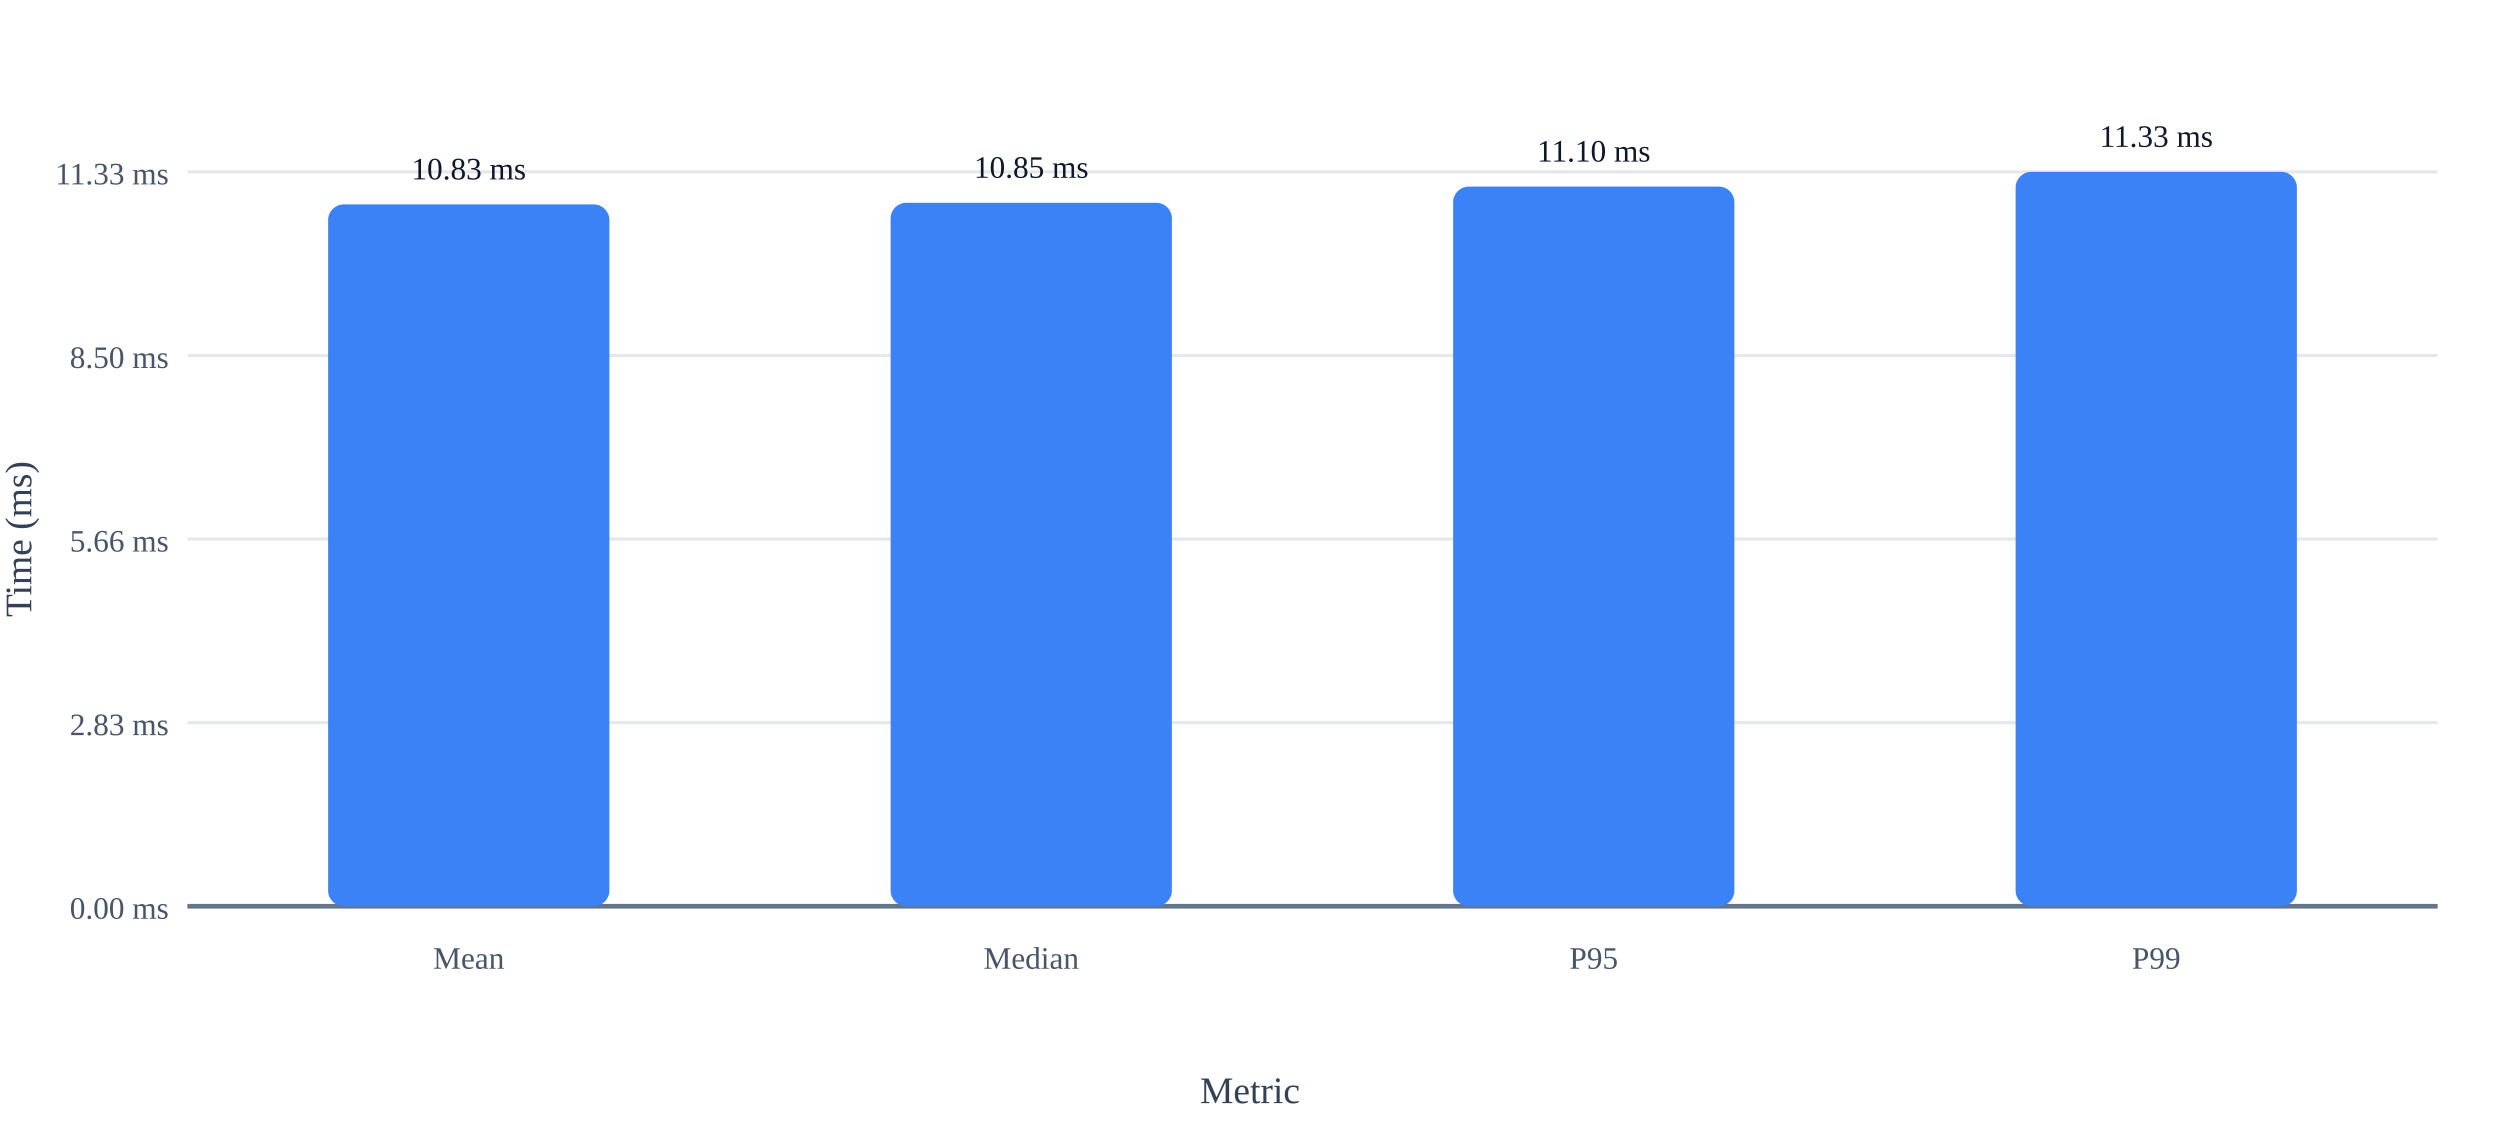
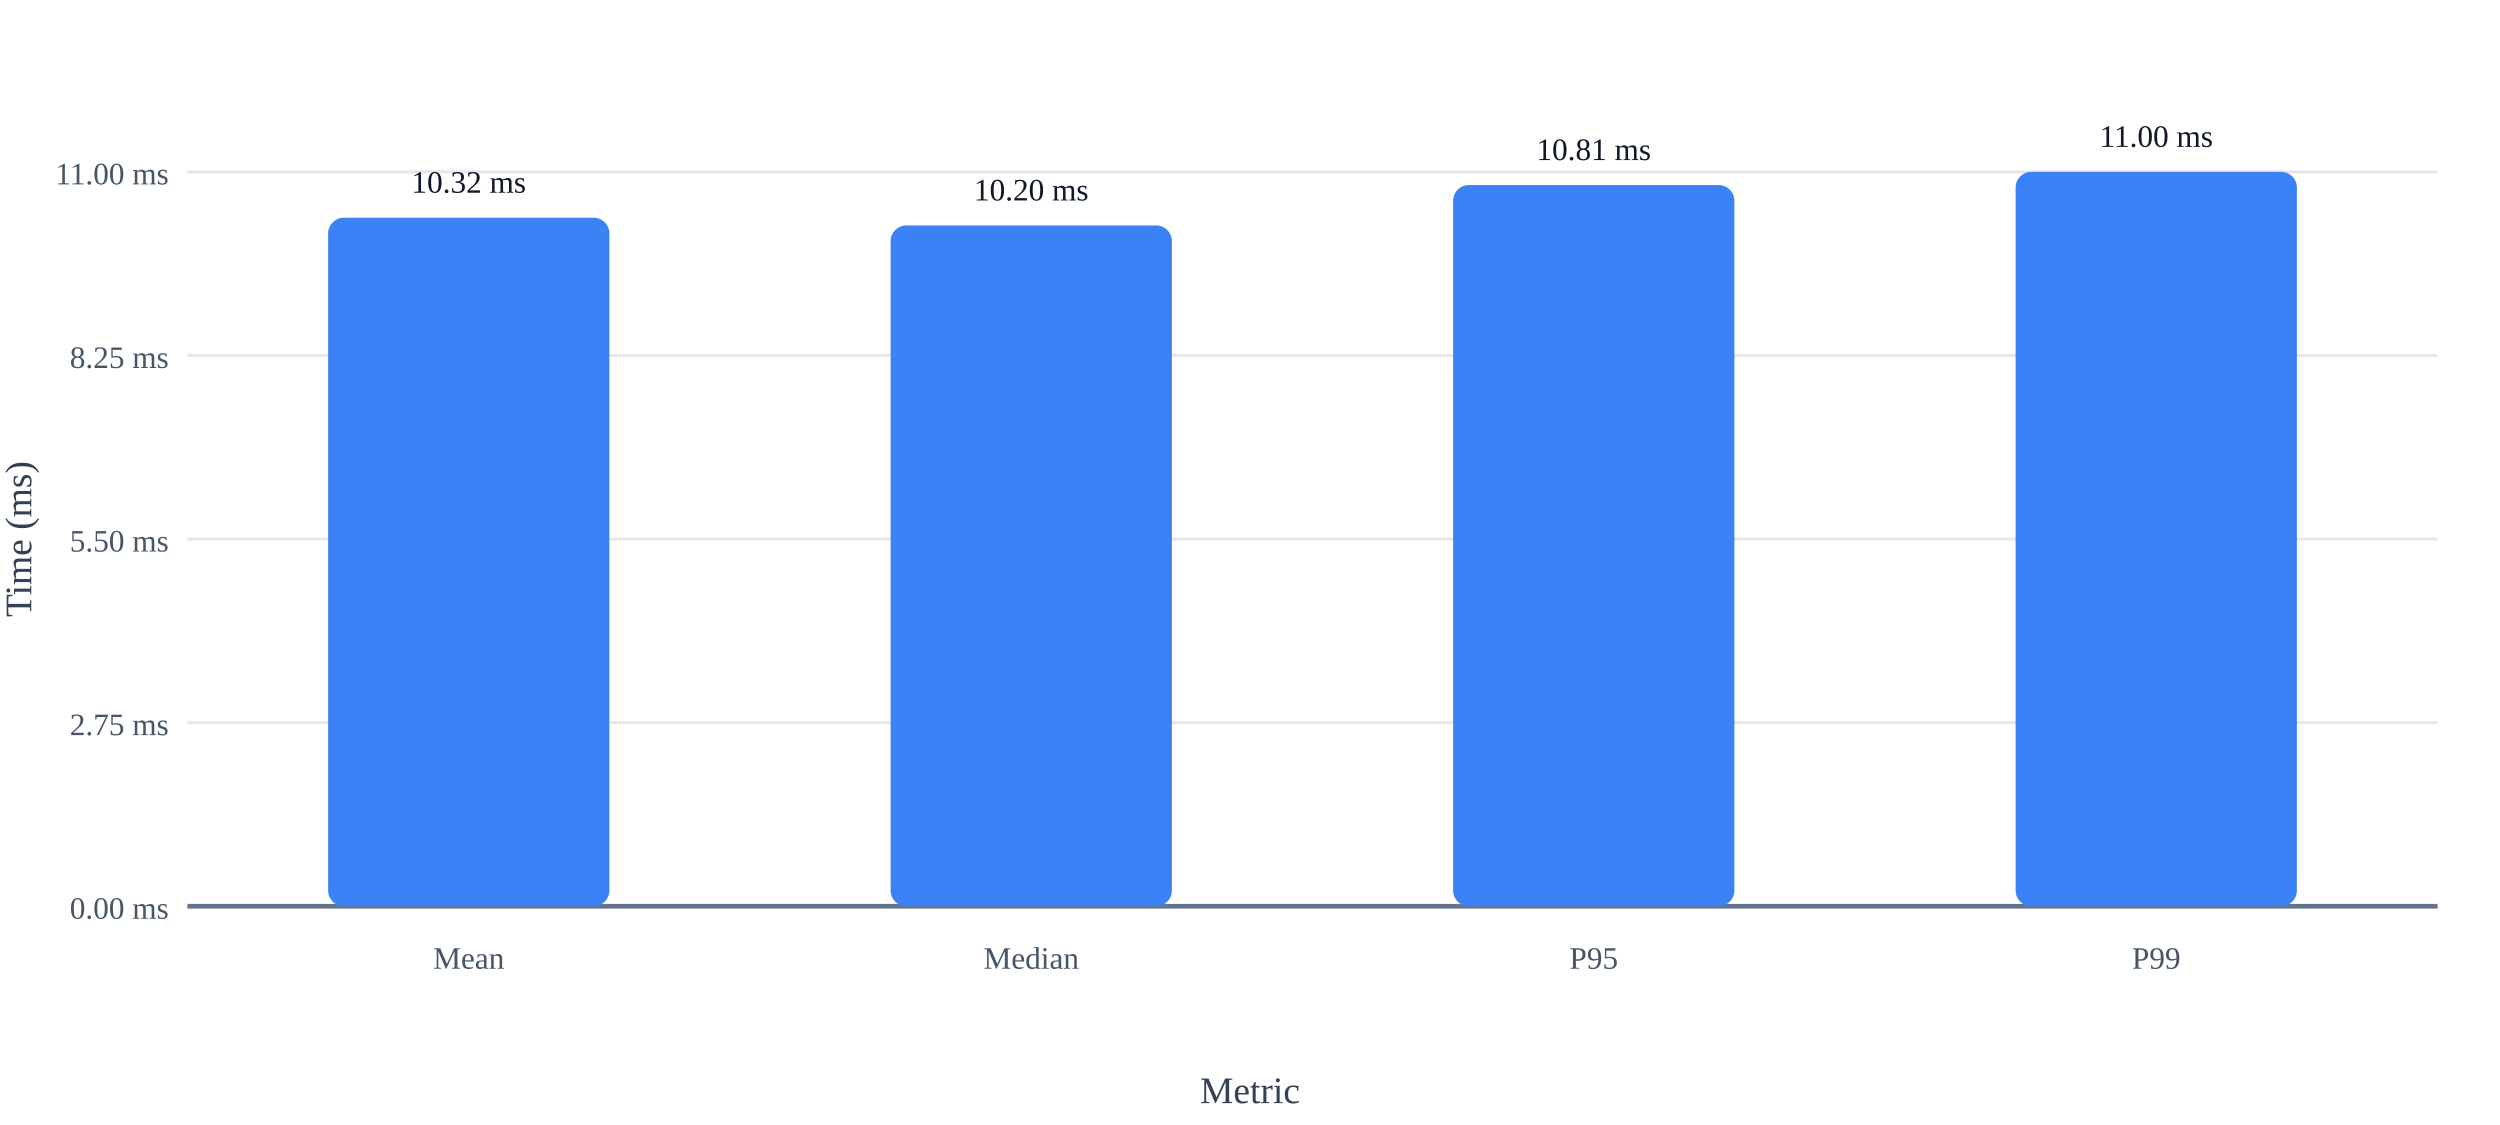
<svg xmlns="http://www.w3.org/2000/svg" width="800" height="360" viewBox="0 0 800 360">
  <rect width="100%" height="100%" fill="#ffffff" />
  <line x1="60" x2="780" y1="55" y2="55" stroke="#e5e7eb" stroke-width="1" />
  <line x1="60" x2="780" y1="113.75" y2="113.75" stroke="#e5e7eb" stroke-width="1" />
  <line x1="60" x2="780" y1="172.5" y2="172.5" stroke="#e5e7eb" stroke-width="1" />
  <line x1="60" x2="780" y1="231.25" y2="231.25" stroke="#e5e7eb" stroke-width="1" />
  <line x1="60" x2="780" y1="290" y2="290" stroke="#94a3b8" stroke-width="1" />
  <line x1="60" x2="780" y1="290" y2="290" stroke="#64748b" stroke-width="1.5" />
-   <rect x="105" y="65.415" width="90" height="224.585" rx="5" fill="#3b82f6" />
-   <text x="150" y="57.415" font-size="10" text-anchor="middle" fill="#0f172a">10.83 ms</text>
+   <rect x="105" y="69.673" width="90" height="220.327" rx="5" fill="#3b82f6" />
+   <text x="150" y="61.673" font-size="10" text-anchor="middle" fill="#0f172a">10.32 ms</text>
  <text x="150" y="310" font-size="10" text-anchor="middle" fill="#475569">Mean</text>
-   <rect x="285" y="64.896" width="90" height="225.104" rx="5" fill="#3b82f6" />
-   <text x="330" y="56.896" font-size="10" text-anchor="middle" fill="#0f172a">10.85 ms</text>
+   <rect x="285" y="72.15" width="90" height="217.85" rx="5" fill="#3b82f6" />
+   <text x="330" y="64.15" font-size="10" text-anchor="middle" fill="#0f172a">10.20 ms</text>
  <text x="330" y="310" font-size="10" text-anchor="middle" fill="#475569">Median</text>
-   <rect x="465" y="59.71" width="90" height="230.29" rx="5" fill="#3b82f6" />
-   <text x="510" y="51.71" font-size="10" text-anchor="middle" fill="#0f172a">11.10 ms</text>
+   <rect x="465" y="59.229" width="90" height="230.771" rx="5" fill="#3b82f6" />
+   <text x="510" y="51.229" font-size="10" text-anchor="middle" fill="#0f172a">10.81 ms</text>
  <text x="510" y="310" font-size="10" text-anchor="middle" fill="#475569">P95</text>
  <rect x="645" y="55" width="90" height="235" rx="5" fill="#3b82f6" />
-   <text x="690" y="47" font-size="10" text-anchor="middle" fill="#0f172a">11.33 ms</text>
+   <text x="690" y="47" font-size="10" text-anchor="middle" fill="#0f172a">11.00 ms</text>
  <text x="690" y="310" font-size="10" text-anchor="middle" fill="#475569">P99</text>
-   <text x="54" y="59" font-size="10" text-anchor="end" fill="#475569">11.33 ms</text>
-   <text x="54" y="117.75" font-size="10" text-anchor="end" fill="#475569">8.50 ms</text>
-   <text x="54" y="176.5" font-size="10" text-anchor="end" fill="#475569">5.66 ms</text>
-   <text x="54" y="235.25" font-size="10" text-anchor="end" fill="#475569">2.83 ms</text>
+   <text x="54" y="59" font-size="10" text-anchor="end" fill="#475569">11.00 ms</text>
+   <text x="54" y="117.75" font-size="10" text-anchor="end" fill="#475569">8.25 ms</text>
+   <text x="54" y="176.5" font-size="10" text-anchor="end" fill="#475569">5.50 ms</text>
+   <text x="54" y="235.25" font-size="10" text-anchor="end" fill="#475569">2.75 ms</text>
  <text x="54" y="294" font-size="10" text-anchor="end" fill="#475569">0.00 ms</text>
  <text x="400" y="353" font-size="12" fill="#334155" text-anchor="middle">Metric</text>
  <text x="10" y="172.5" font-size="12" fill="#334155" text-anchor="middle" transform="rotate(-90 10 172.5)">Time (ms)</text>
</svg>
